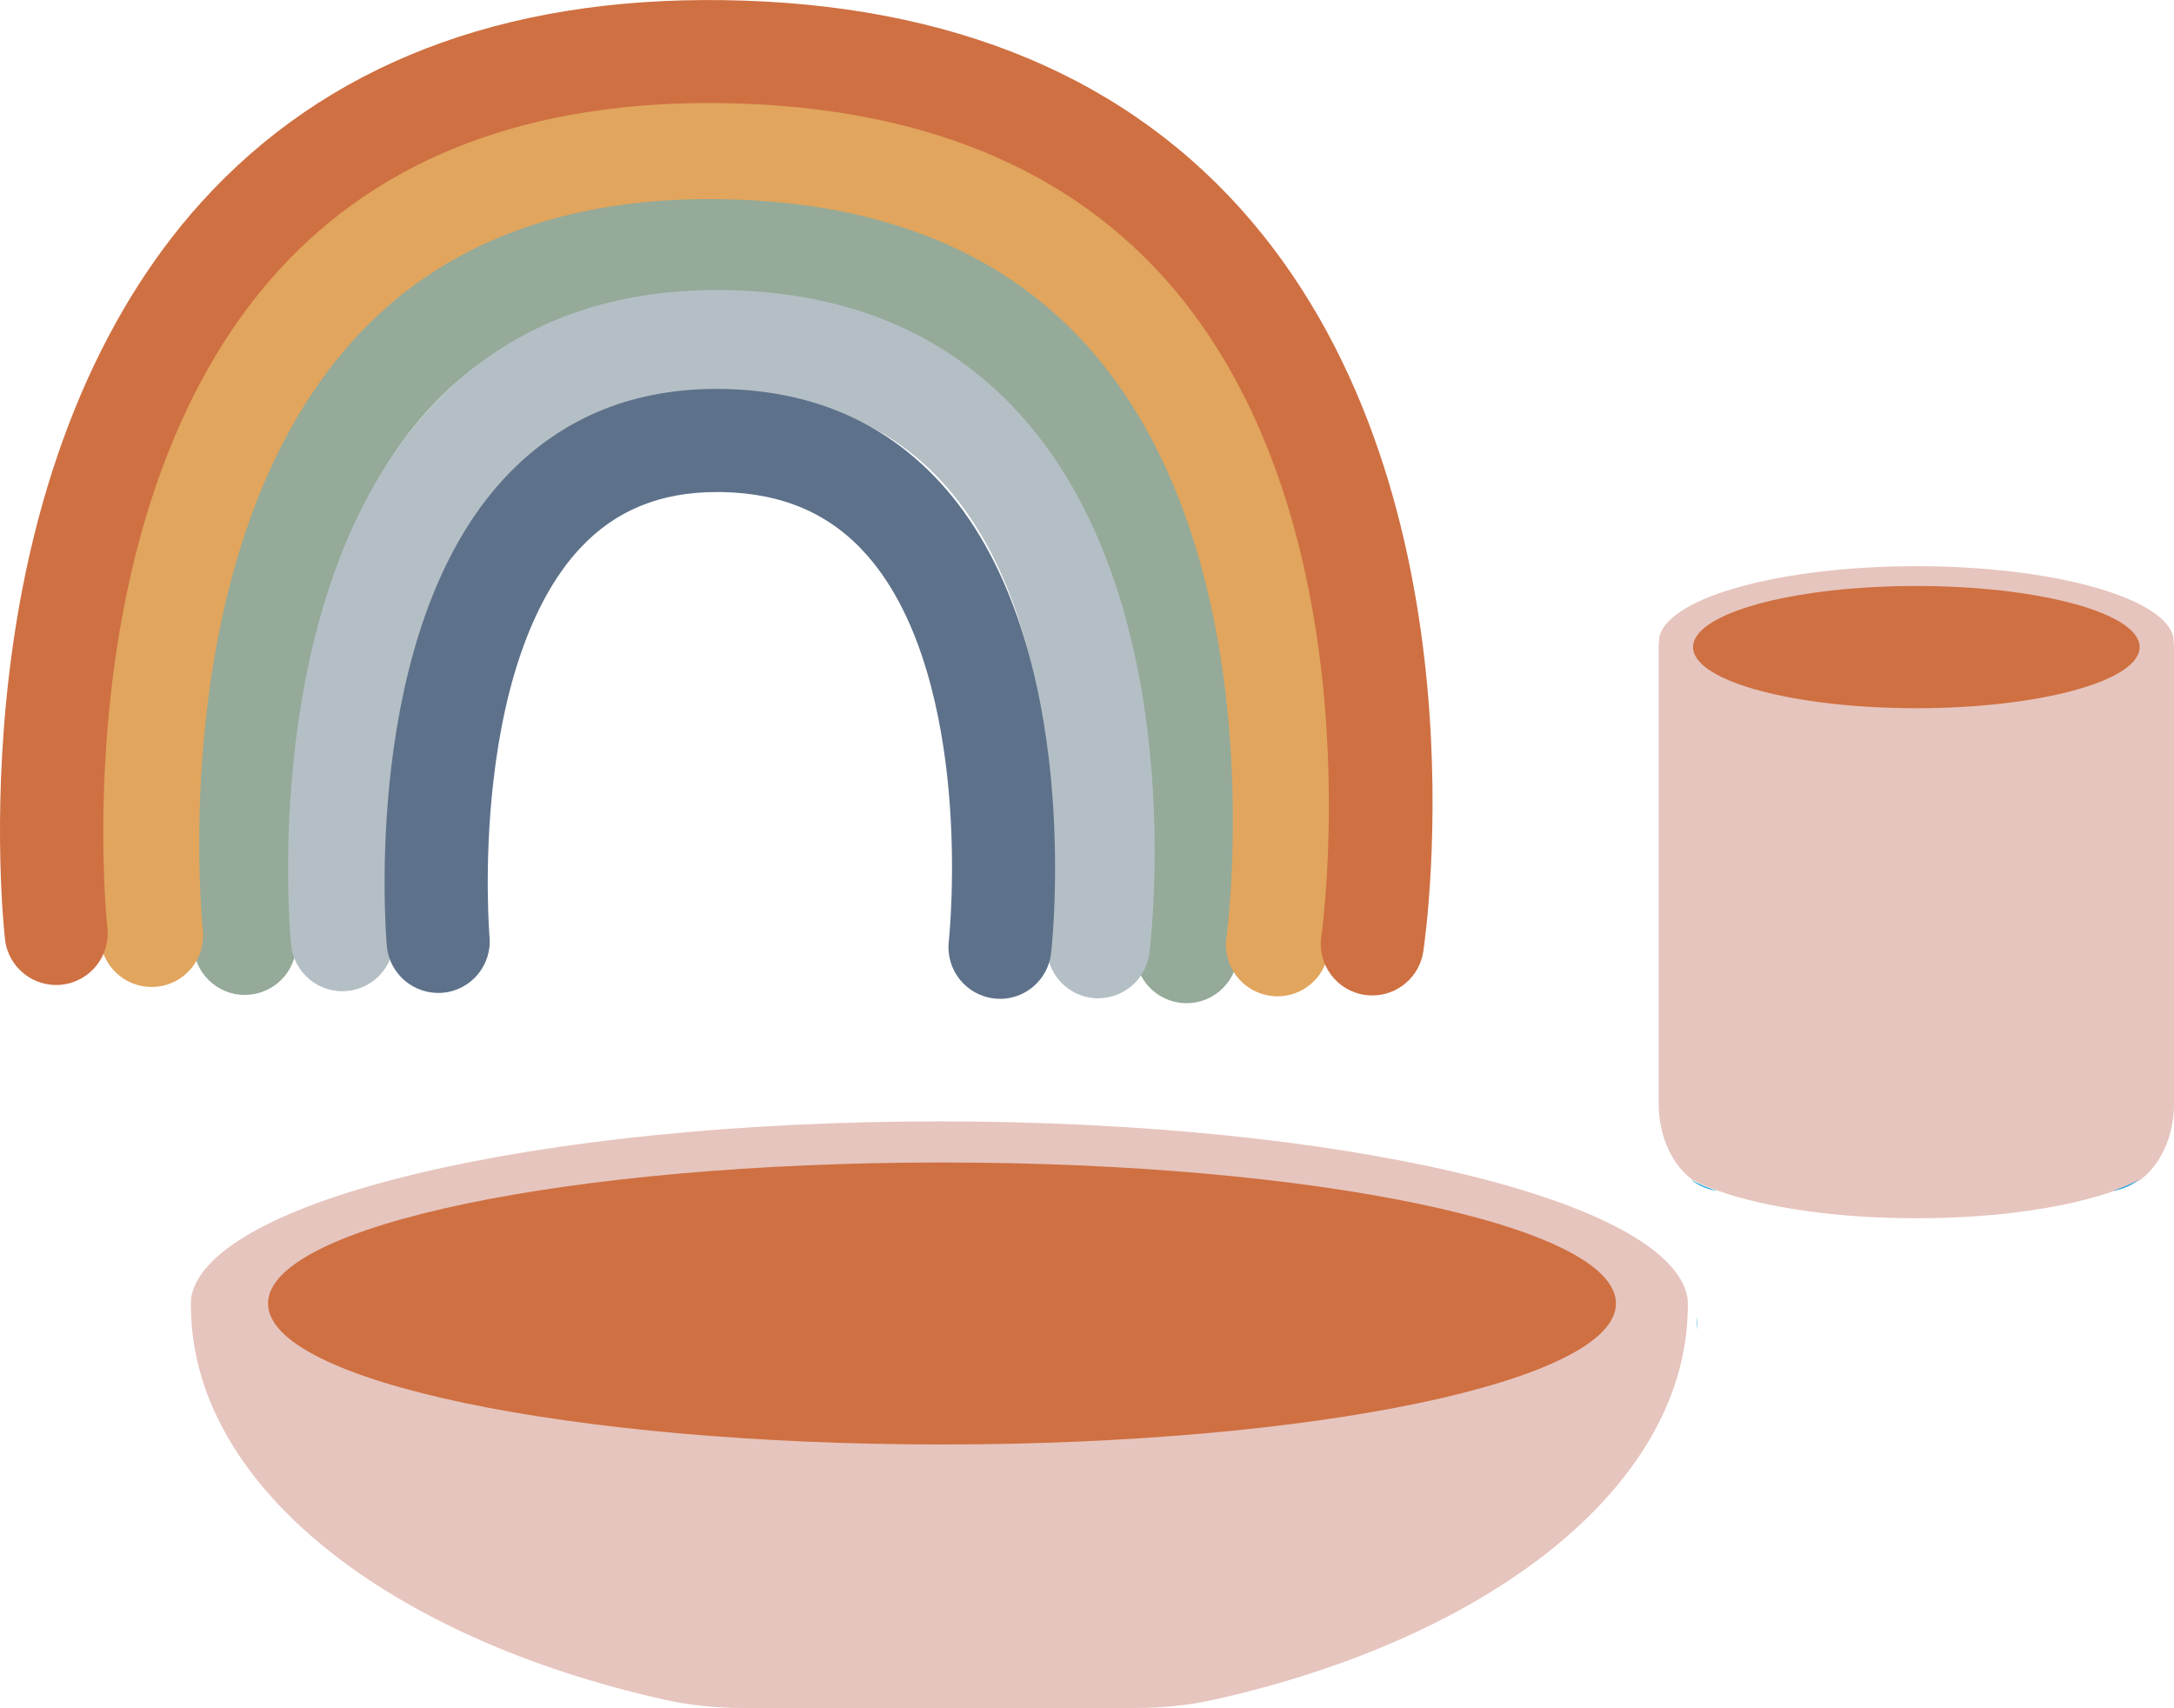
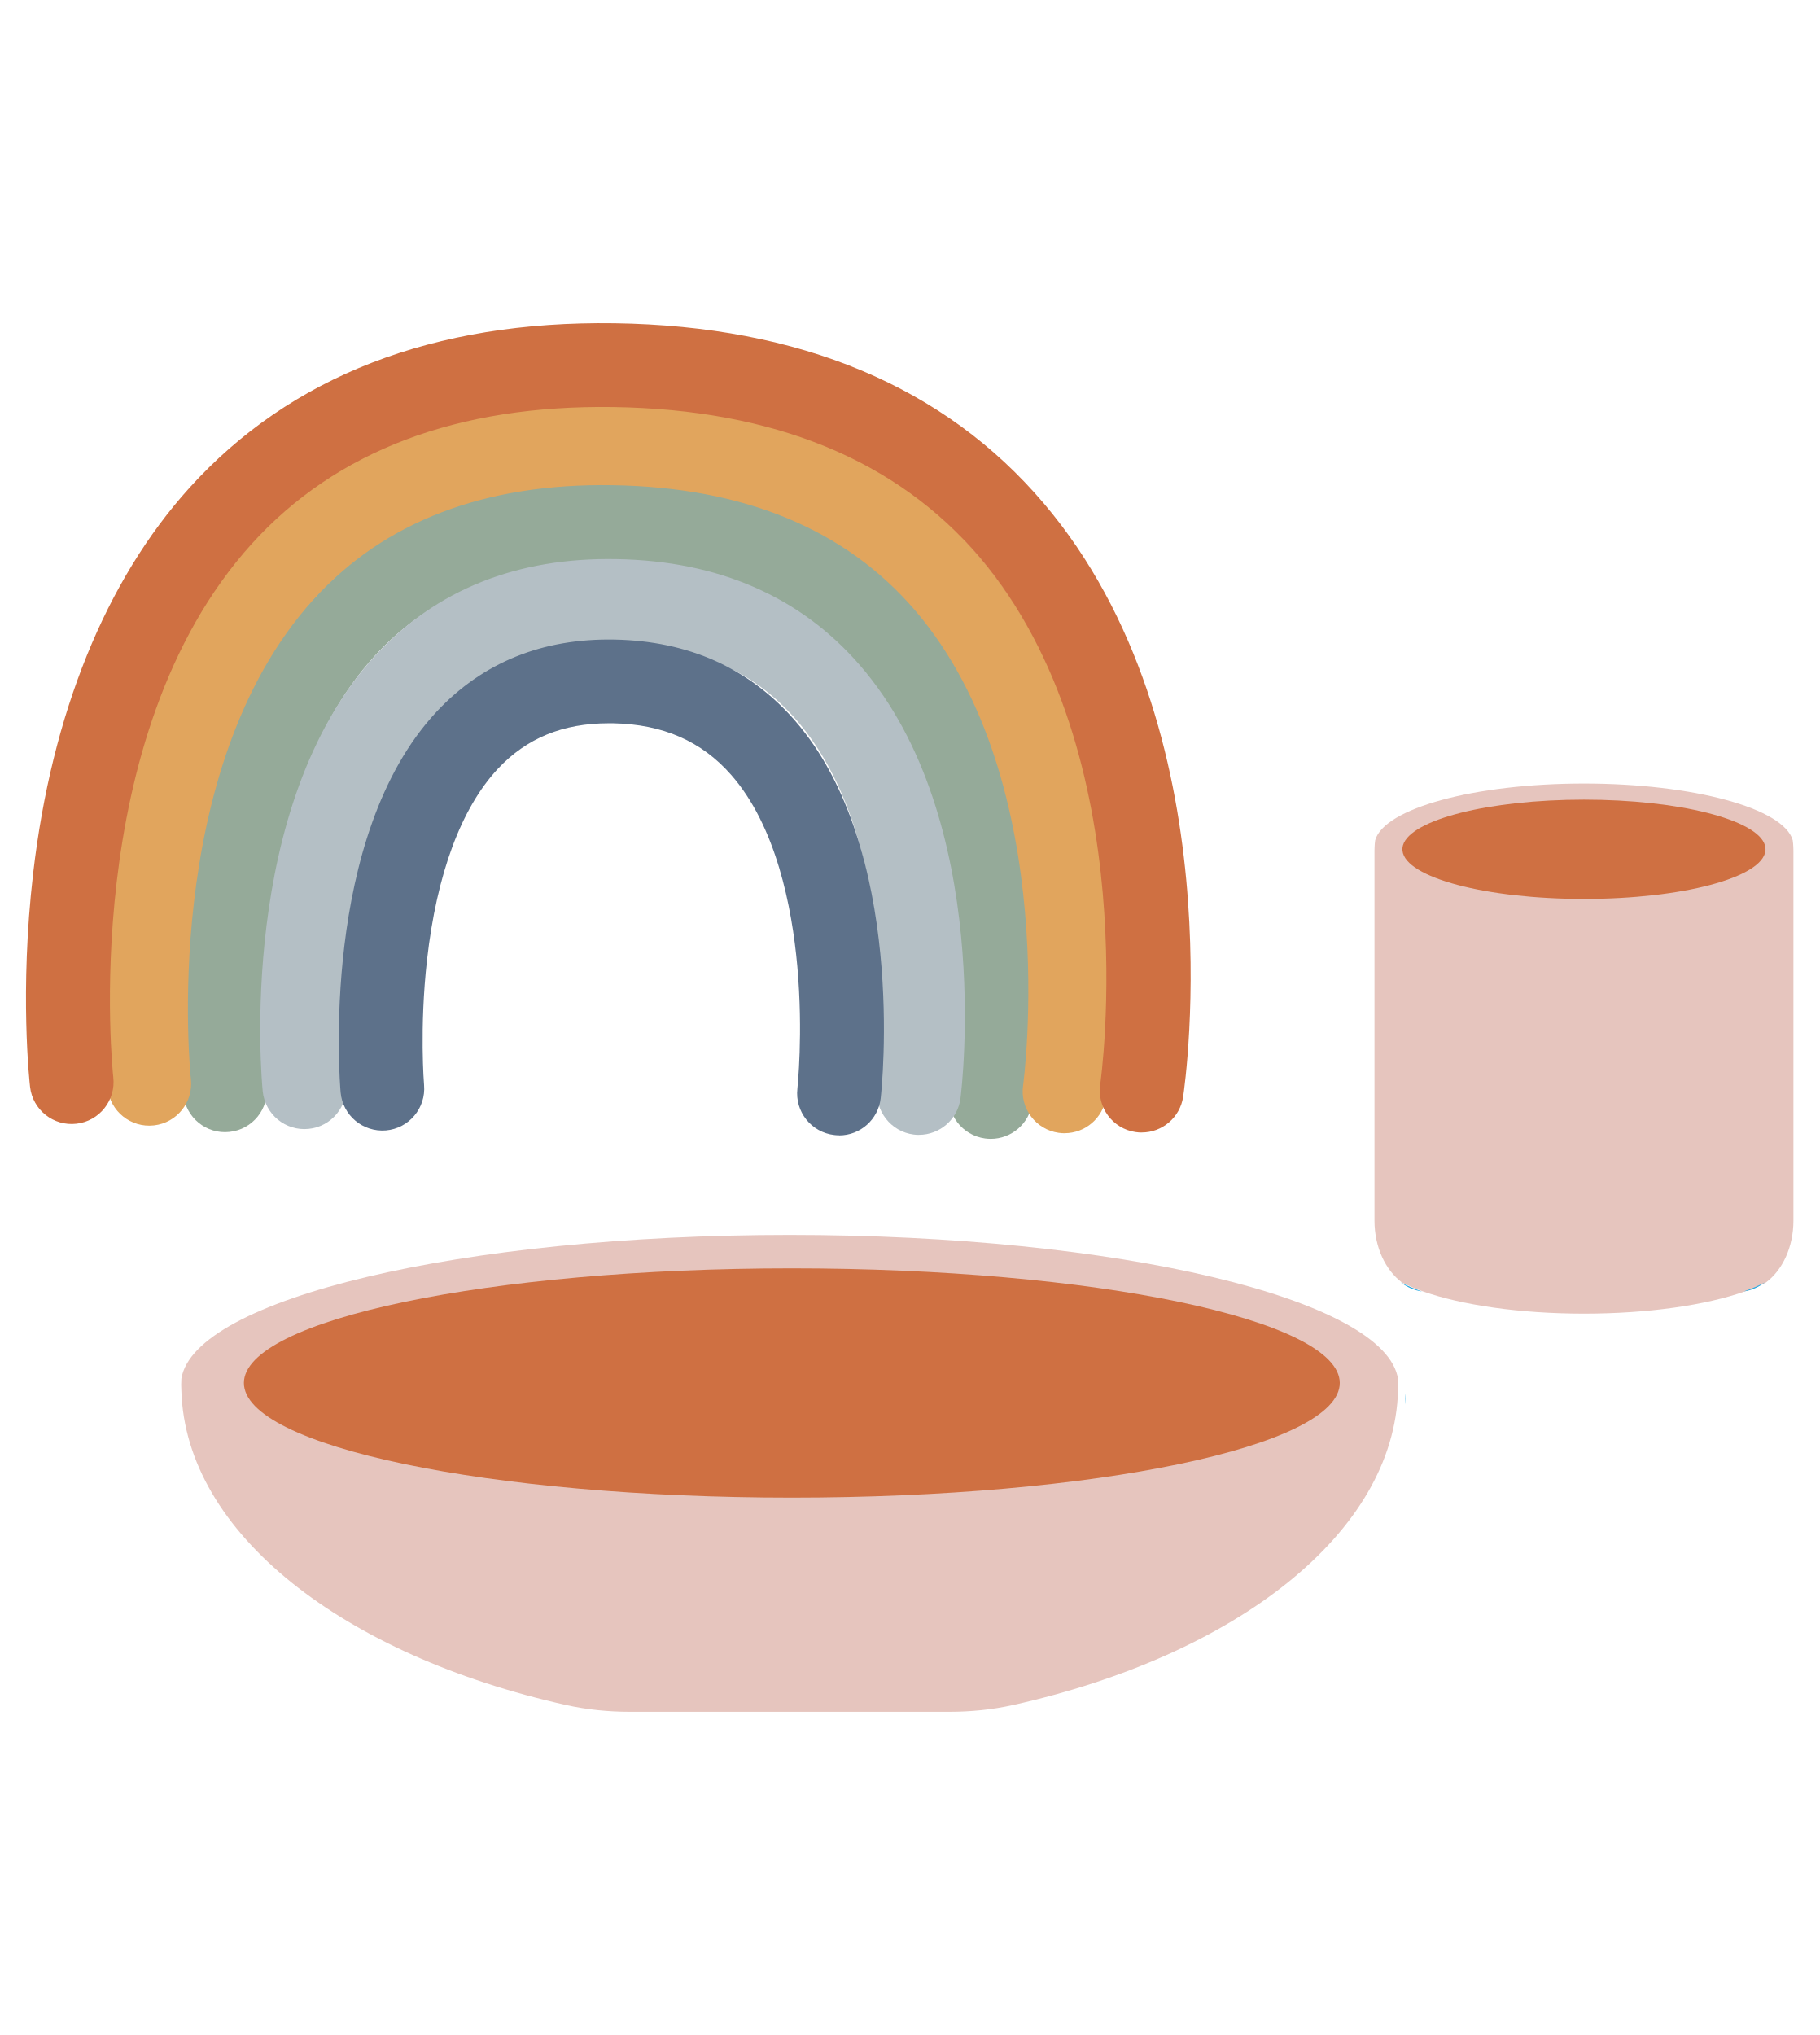
- <svg xmlns="http://www.w3.org/2000/svg" id="Layer_1" width="316.41" height="248.57" viewBox="0 0 316.41 248.57">
+ <svg xmlns="http://www.w3.org/2000/svg" id="Layer_1" width="380" height="425" viewBox="0 0 380 425">
  <defs>
    <style>.cls-1{fill:#e6c5be;}.cls-2{fill:#b4bfc5;}.cls-3{fill:#cf7042;}.cls-4{fill:#e1a55d;}.cls-5{fill:#95aa99;}.cls-6{fill:#29aae1;}.cls-7{fill:#5d718a;}</style>
  </defs>
  <g id="airclay">
    <g>
-       <path class="cls-5" d="m172.71,146c-.33,0-.67-.02-1.01-.07-4.1-.55-6.98-4.33-6.43-8.44.06-.48,6.23-49.15-17.09-76.23-10.1-11.72-24.63-17.82-43.2-18.12-18.01-.31-32.31,5.21-42.52,16.37-24.34,26.59-19.41,76.49-19.36,77,.43,4.12-2.56,7.81-6.68,8.24-4.12.45-7.81-2.56-8.24-6.68-.24-2.32-5.63-57.18,23.21-88.69,13.23-14.46,31.37-21.6,53.82-21.24,23.06.37,41.35,8.24,54.36,23.38,27.71,32.24,20.86,85.72,20.55,87.98-.51,3.76-3.73,6.5-7.42,6.5Z" />
-       <path class="cls-4" d="m185.93,145c-.35,0-.71-.03-1.07-.08-4.1-.59-6.95-4.39-6.36-8.49.07-.53,7.26-53.93-19.31-85-12.43-14.53-30.66-22.08-54.2-22.44-22.87-.37-40.85,6.51-53.46,20.4-27.8,30.59-22.07,85.37-22.01,85.92.46,4.12-2.51,7.83-6.62,8.28-4.12.46-7.83-2.51-8.28-6.62-.28-2.52-6.49-62.12,25.81-97.67,15.64-17.21,37.45-25.71,64.79-25.3,28.06.43,50.07,9.76,65.42,27.75,12.93,15.14,20.94,36.74,23.18,62.45,1.66,19.1-.39,33.75-.47,34.36-.54,3.74-3.74,6.44-7.41,6.44Z" />
-       <path class="cls-3" d="m199.74,144.87c-.37,0-.74-.03-1.12-.08-4.1-.61-6.92-4.43-6.31-8.53.08-.58,8.33-59.16-21.61-94.37-14.81-17.42-36.87-26.46-65.56-26.88-27.91-.4-49.64,7.83-64.72,24.49-31.34,34.62-24.86,94.89-24.79,95.49.47,4.11-2.48,7.83-6.59,8.31-4.12.48-7.83-2.47-8.31-6.58-.08-.69-1.92-17.03.56-38.28,3.33-28.55,13-52.39,27.96-68.95C47.35,9.46,73-.45,105.37.02c33.24.49,59.08,11.33,76.82,32.22,34.34,40.46,25.36,103.58,24.96,106.24-.56,3.72-3.76,6.39-7.41,6.39Z" />
-       <path class="cls-2" d="m159.86,145.29c-.31,0-.63-.02-.95-.06-4.11-.52-7.02-4.27-6.5-8.38.05-.42,5.13-43.22-14.48-65.81-7.85-9.05-18.47-13.56-32.47-13.81-13.5-.24-23.93,3.81-31.83,12.35-20.35,22.02-16.37,66.01-16.33,66.45.4,4.12-2.62,7.79-6.74,8.19-4.12.41-7.79-2.61-8.19-6.73-.2-2.07-4.71-51.05,20.2-78.06,10.81-11.73,25.34-17.53,43.14-17.21,18.26.32,32.92,6.71,43.57,19.01,23.99,27.7,18.25,75.47,18,77.49-.48,3.79-3.71,6.56-7.43,6.56Z" />
-       <path class="cls-7" d="m145.56,145.36c-.28,0-.56-.02-.85-.05-4.12-.46-7.08-4.17-6.62-8.29,0-.09,1.07-9.92-.02-21.95-.95-10.55-3.78-25.05-11.84-34.22-5.31-6.05-12.23-9.07-21.17-9.24-.25,0-.5,0-.76,0-8.22,0-14.72,2.67-19.84,8.14-6.57,7.02-10.96,18.84-12.68,34.19-1.38,12.23-.54,22.33-.53,22.43.35,4.12-2.7,7.76-6.83,8.11-4.12.34-7.76-2.69-8.12-6.82-.16-1.86-3.73-45.76,17.18-68.14,8.24-8.82,18.94-13.16,31.87-12.91,13.21.26,24.04,5.09,32.17,14.38,20.22,23.07,15.67,65.91,15.46,67.72-.43,3.83-3.68,6.66-7.44,6.66Z" />
+       <path class="cls-5" d="m206.92,237.84c-.39,0-.79-.03-1.18-.08-4.79-.65-8.15-5.05-7.5-9.84.08-.56,7.27-57.34-19.94-88.93-11.78-13.68-28.74-20.79-50.4-21.14-21.01-.36-37.69,6.08-49.6,19.1-28.39,31.02-22.65,89.25-22.59,89.83.5,4.81-2.98,9.11-7.79,9.61-4.81.52-9.11-2.98-9.61-7.79-.28-2.71-6.57-66.71,27.08-103.47,15.44-16.87,36.59-25.2,62.8-24.78,26.9.44,48.24,9.61,63.43,27.27,32.33,37.61,24.33,100,23.98,102.64-.59,4.39-4.35,7.58-8.66,7.58Z" />
+       <path class="cls-4" d="m222.35,236.67c-.41,0-.83-.03-1.25-.09-4.78-.68-8.11-5.12-7.42-9.9.09-.62,8.47-62.92-22.53-99.17-14.5-16.95-35.77-25.76-63.23-26.18-26.68-.43-47.66,7.6-62.38,23.8-32.43,35.69-25.75,99.6-25.67,100.24.53,4.8-2.93,9.13-7.73,9.66-4.8.54-9.13-2.93-9.66-7.73-.33-2.94-7.57-72.47,30.12-113.95,18.25-20.08,43.7-29.99,75.59-29.52,32.74.5,58.42,11.39,76.32,32.37,15.08,17.67,24.43,42.86,27.05,72.86,1.94,22.28-.45,39.37-.55,40.09-.62,4.36-4.37,7.51-8.65,7.51Z" />
+       <path class="cls-3" d="m238.46,236.52c-.43,0-.87-.03-1.31-.1-4.78-.71-8.07-5.17-7.36-9.95.1-.68,9.72-69.02-25.21-110.1-17.28-20.32-43.01-30.87-76.49-31.36-32.56-.47-57.92,9.14-75.51,28.57-36.57,40.39-29,110.71-28.92,111.41.55,4.8-2.89,9.14-7.69,9.69-4.8.56-9.14-2.88-9.69-7.68-.09-.8-2.24-19.87.65-44.66,3.88-33.31,15.16-61.12,32.62-80.44,21.12-23.37,51.04-34.93,88.8-34.39,38.78.57,68.93,13.22,89.63,37.59,40.07,47.2,29.59,120.84,29.13,123.95-.65,4.34-4.38,7.46-8.64,7.46Z" />
+       <path class="cls-2" d="m191.94,237.01c-.37,0-.74-.02-1.11-.07-4.79-.61-8.19-4.99-7.58-9.78.06-.49,5.98-50.42-16.9-76.78-9.16-10.56-21.55-15.83-37.88-16.11-15.75-.28-27.92,4.44-37.13,14.41-23.75,25.69-19.1,77.02-19.05,77.53.46,4.81-3.05,9.09-7.86,9.55-4.8.48-9.08-3.04-9.56-7.85-.24-2.42-5.49-59.56,23.57-91.07,12.62-13.68,29.57-20.45,50.33-20.07,21.3.37,38.41,7.83,50.84,22.18,27.99,32.32,21.29,88.05,21,90.4-.56,4.42-4.33,7.65-8.67,7.65Z" />
+       <path class="cls-7" d="m175.25,237.1c-.33,0-.66-.02-.99-.06-4.8-.54-8.26-4.87-7.72-9.67.01-.11,1.25-11.57-.02-25.61-1.11-12.3-4.41-29.22-13.81-39.93-6.19-7.05-14.27-10.58-24.69-10.78-.3,0-.59,0-.88,0-9.59,0-17.17,3.11-23.15,9.5-7.66,8.19-12.78,21.98-14.8,39.89-1.61,14.27-.63,26.05-.62,26.17.41,4.81-3.15,9.05-7.96,9.47-4.81.4-9.05-3.14-9.47-7.95-.19-2.17-4.35-53.39,20.05-79.5,9.61-10.28,22.09-15.35,37.18-15.06,15.42.3,28.04,5.94,37.53,16.77,23.59,26.92,18.28,76.89,18.04,79.01-.5,4.47-4.29,7.77-8.68,7.77Z" />
    </g>
-     <path class="cls-6" d="m29.09,191.47c-.02.36-.03.73-.03,1.09s.01.73.03,1.09c-.07-.36-.1-.72-.1-1.09s.03-.73.1-1.09Z" />
-     <path class="cls-6" d="m246.9,193.56c.03-.33.03-.67.03-1s0-.67-.03-1c.06.33.09.66.09,1s-.03.67-.09,1Z" />
+     <path class="cls-6" d="m39.36,290.89c-.02.42-.04.85-.04,1.27s.01.85.04,1.27c-.08-.42-.12-.84-.12-1.27s.03-.85.12-1.27Z" />
+     <path class="cls-6" d="m293.48,293.33c.04-.39.04-.78.04-1.17s0-.78-.04-1.17c.07.38.1.77.1,1.17s-.04.78-.1,1.17Z" />
    <g>
-       <path class="cls-1" d="m245.66,190.02c0,.33,0,.67-.03,1-.71,25.61-29.05,47.42-68.89,56.33-3.76.84-7.61,1.22-11.46,1.22h-57.16c-3.85,0-7.7-.38-11.46-1.22-39.77-8.9-68.07-30.67-68.85-56.24-.02-.36-.03-.73-.03-1.09s.01-.73.03-1.09c2.32-14.31,50.19-25.73,108.9-25.73s106.78,11.47,108.91,25.82c.03.33.03.67.03,1Z" />
-       <ellipse class="cls-3" cx="137.1" cy="189.7" rx="98.09" ry="20.52" />
+       <path class="cls-1" d="m292.03,289.19c0,.38,0,.78-.04,1.17-.82,29.88-33.89,55.33-80.37,65.72-4.38.98-8.87,1.42-13.37,1.42h-66.68c-4.49,0-8.98-.44-13.37-1.42-46.4-10.38-79.41-35.78-80.32-65.61-.02-.42-.04-.85-.04-1.27s.01-.85.04-1.27c2.71-16.7,58.56-30.02,127.05-30.02s124.58,13.38,127.06,30.12c.04.38.04.78.04,1.17Z" />
+       <ellipse class="cls-3" cx="165.38" cy="288.83" rx="114.44" ry="23.94" />
    </g>
-     <path class="cls-6" d="m249.9,173.32c-1.36-.19-2.65-.75-3.79-1.61,1.1.57,2.37,1.11,3.79,1.61Z" />
+     <path class="cls-6" d="m296.98,269.71c-1.59-.22-3.09-.88-4.42-1.88,1.28.67,2.77,1.3,4.42,1.88Z" />
    <g>
-       <path class="cls-1" d="m316.41,94.43v66.23c0,4.73-1.97,8.86-4.91,11.05-1.1.57-2.37,1.11-3.79,1.61-6.88,2.43-17.23,3.98-28.8,3.98s-21.92-1.55-28.8-3.98c-1.42-.5-2.69-1.04-3.79-1.61-2.94-2.19-4.91-6.32-4.91-11.05v-66.23c0-.2,0-.41.02-.62.01-.43.05-.85.11-1.27,1.6-5.69,17.72-10.14,37.37-10.14s35.77,4.45,37.37,10.14c.06.42.1.84.11,1.27.02.21.02.42.02.62Z" />
-       <path class="cls-3" d="m311.41,94.18c0,.1,0,.19-.02.28-.54,4.78-14.88,8.61-32.48,8.61s-31.95-3.83-32.48-8.61c0-.09-.02-.18-.02-.28,0-.25.03-.5.11-.75,1.39-4.57,15.36-8.15,32.39-8.15s31,3.58,32.39,8.15c.08.24.11.49.11.75Z" />
-       <path class="cls-6" d="m311.29,171.71c-1.14.86-2.43,1.42-3.79,1.61,1.42-.5,2.69-1.04,3.79-1.61Z" />
+       <path class="cls-1" d="m374.57,177.67v77.27c0,5.52-2.3,10.34-5.73,12.89-1.28.67-2.76,1.3-4.42,1.88-8.03,2.84-20.1,4.64-33.6,4.64s-25.57-1.81-33.6-4.64c-1.66-.58-3.14-1.21-4.42-1.88-3.43-2.56-5.73-7.37-5.73-12.89v-77.27c0-.23,0-.48.02-.72.01-.5.06-.99.13-1.48,1.87-6.64,20.67-11.83,43.6-11.83s41.73,5.19,43.6,11.83c.07.49.12.98.13,1.48.02.24.02.49.02.72Z" />
+       <path class="cls-3" d="m368.74,177.37c0,.11-.01.22-.02.32-.63,5.58-17.36,10.05-37.9,10.05s-37.27-4.47-37.9-10.05c-.01-.1-.02-.21-.02-.32,0-.29.04-.59.13-.87,1.62-5.33,17.92-9.5,37.79-9.5s36.17,4.18,37.79,9.5c.09.28.13.58.13.87Z" />
+       <path class="cls-6" d="m368.61,267.83c-1.33,1-2.83,1.66-4.42,1.88,1.66-.58,3.14-1.21,4.42-1.88Z" />
    </g>
  </g>
</svg>
